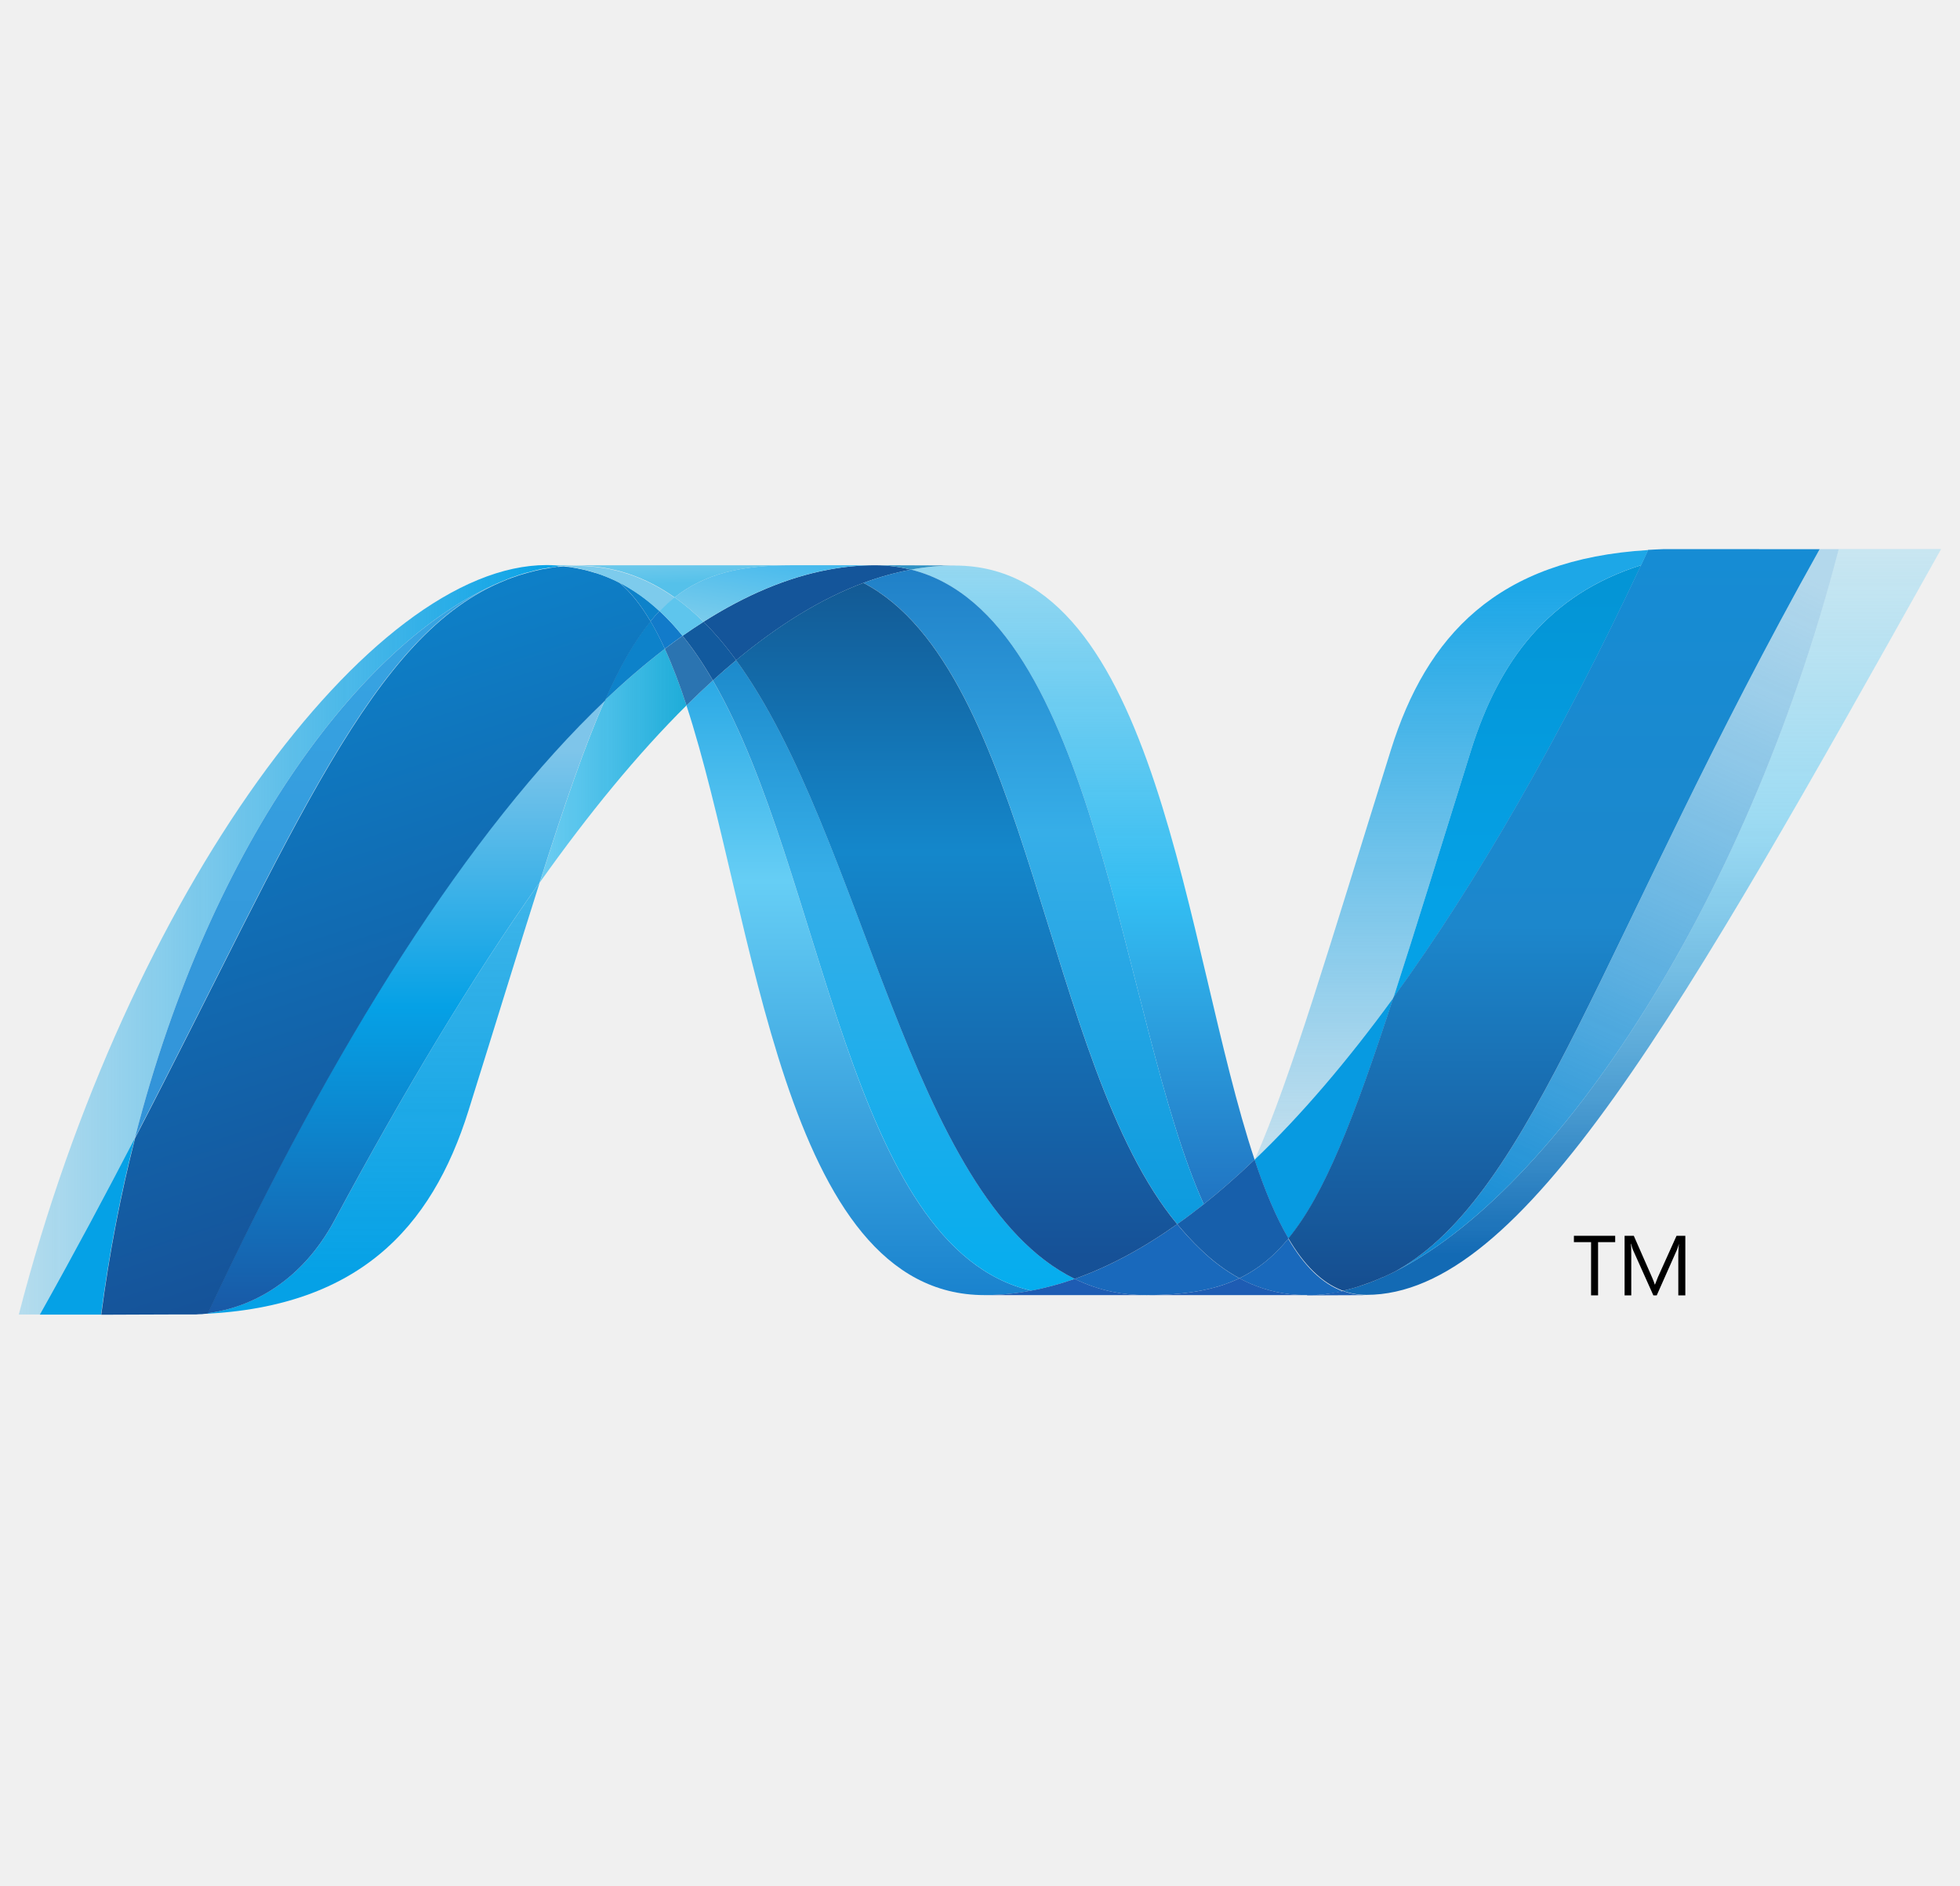
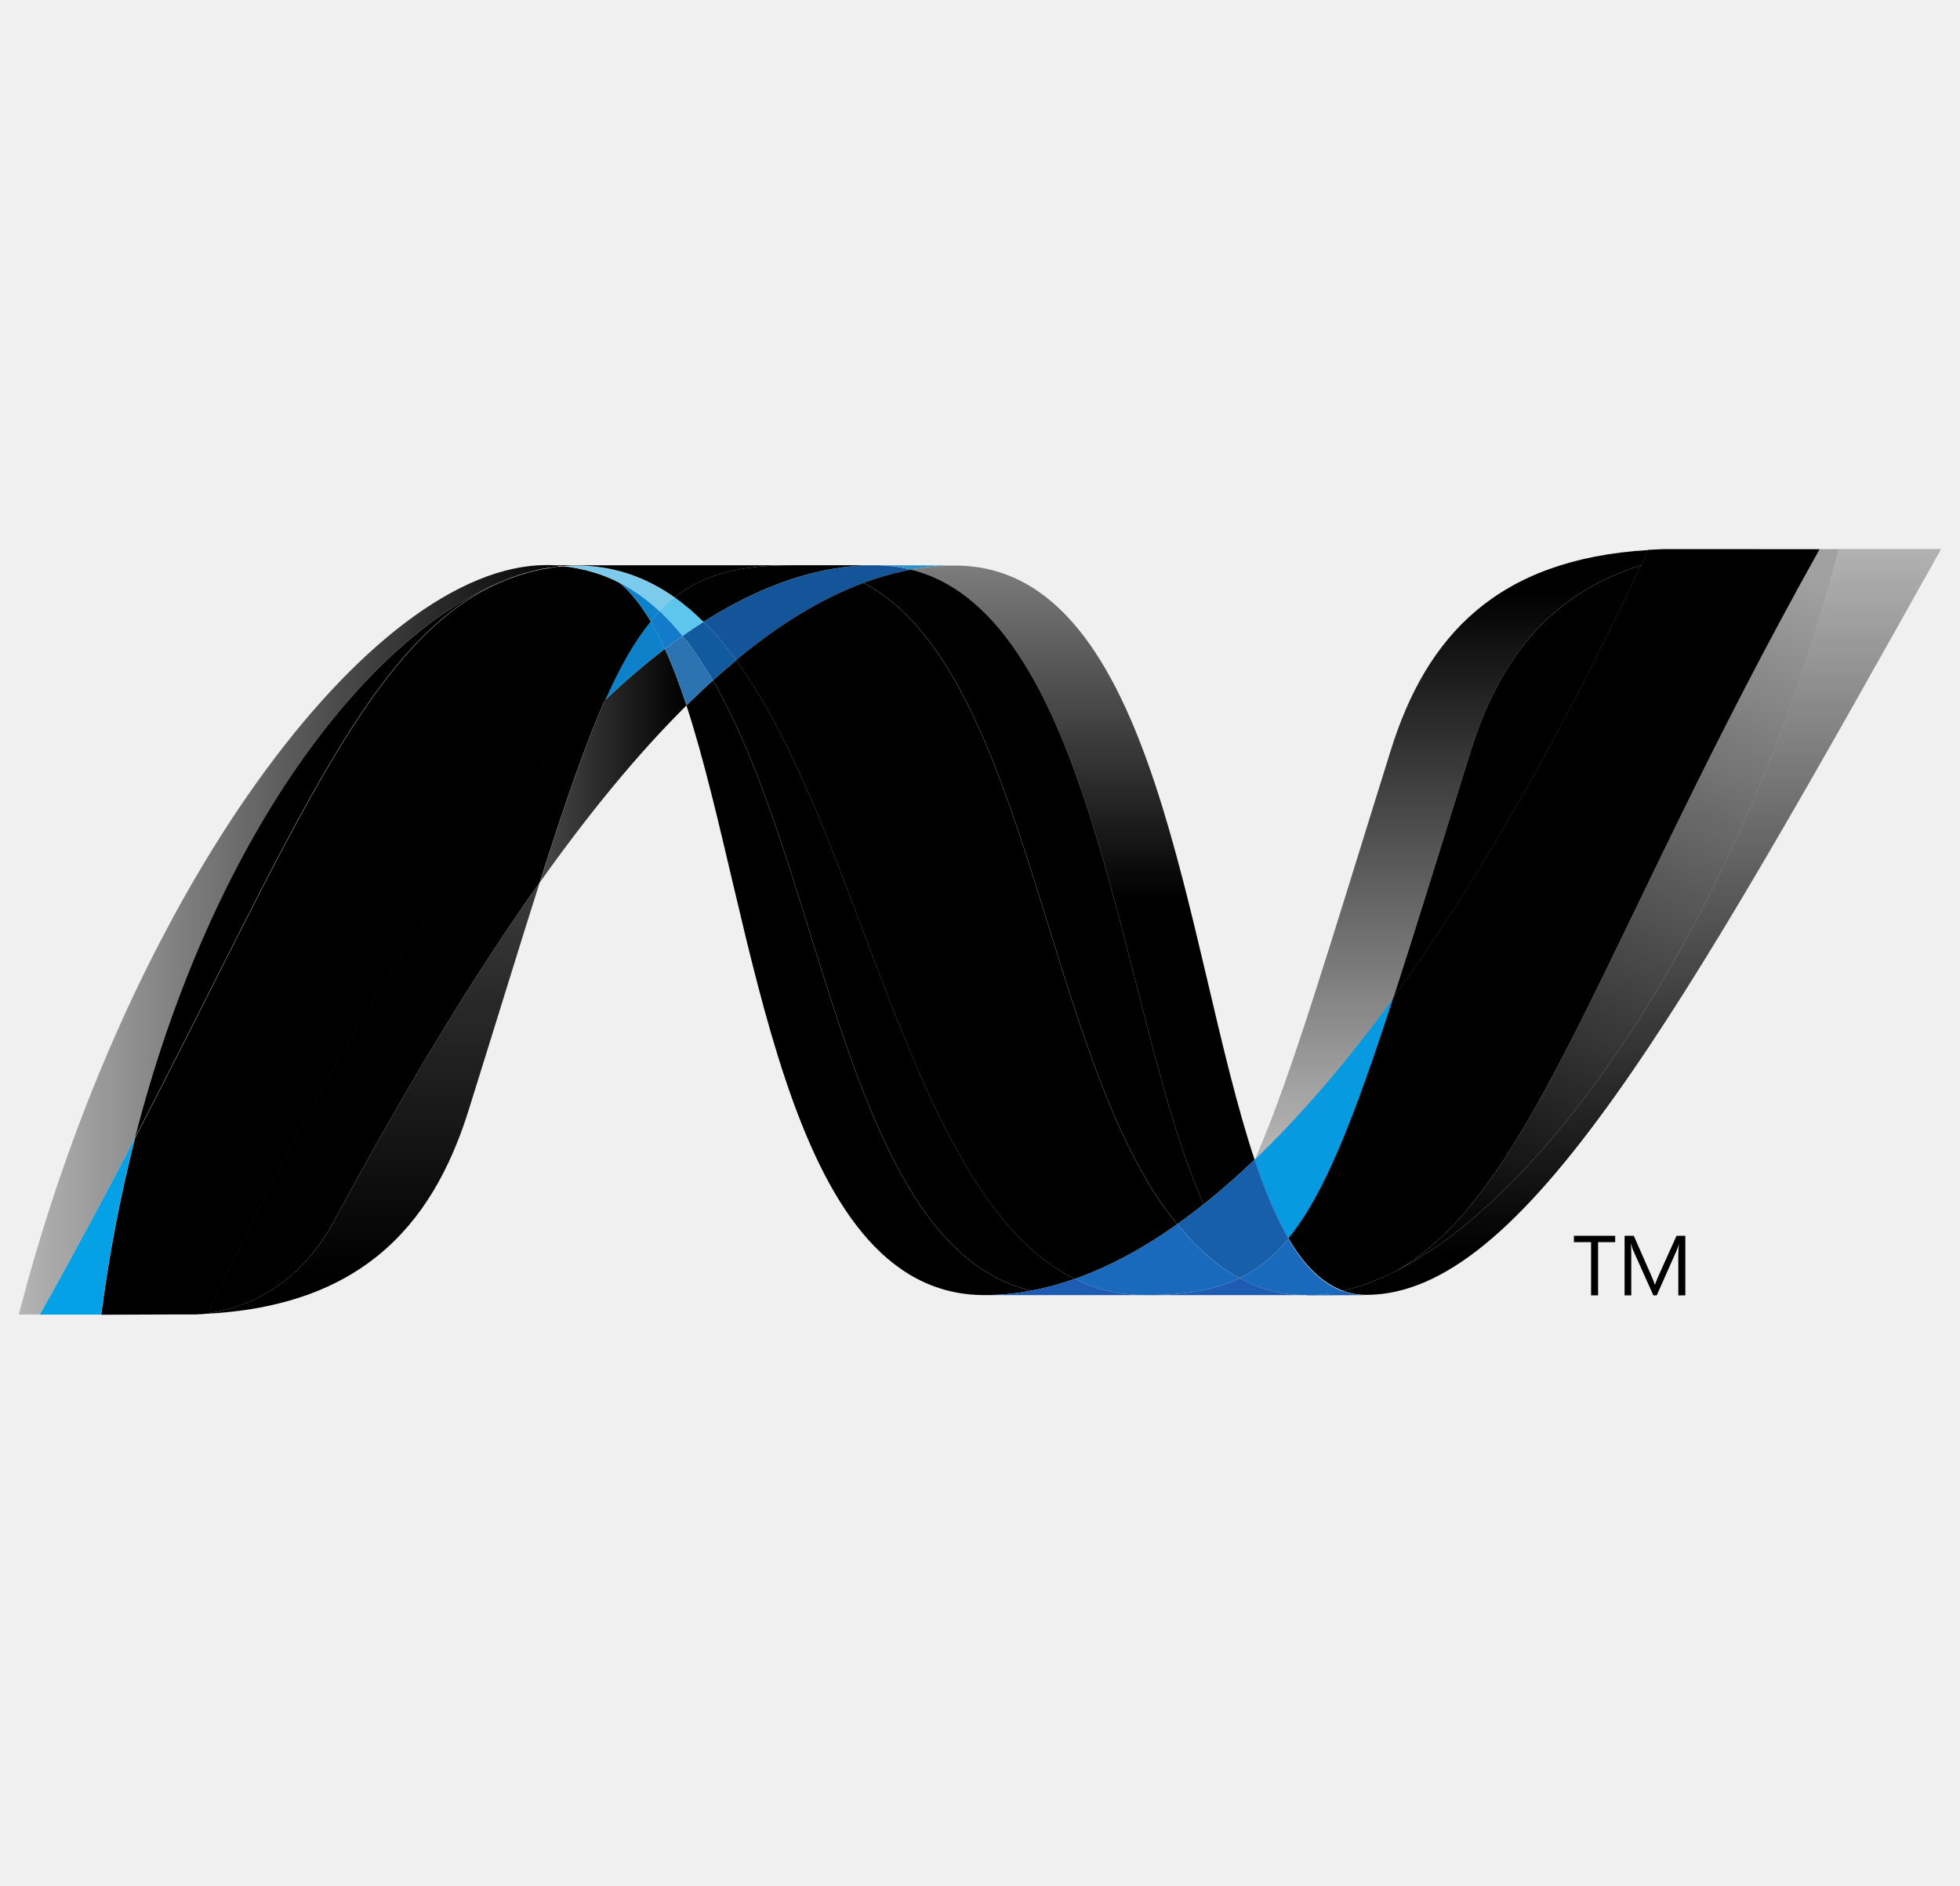
<svg xmlns="http://www.w3.org/2000/svg" width="79" height="76" viewBox="0 0 79 76" fill="none">
  <g clipPath="url(#clip0_1333_2948)">
    <path d="M27.668 28.437C30.46 36.976 31.518 52.209 39.684 52.209C40.306 52.209 40.934 52.149 41.564 52.029C34.141 50.298 33.262 35.231 28.732 27.428C28.377 27.75 28.024 28.087 27.668 28.437Z" fill="url(#paint0_linear_1333_2948)" />
    <path d="M28.734 27.428C33.264 35.23 34.144 50.298 41.566 52.029C42.15 51.922 42.734 51.76 43.32 51.555C36.657 48.291 34.815 33.659 29.672 26.615C29.36 26.875 29.047 27.146 28.734 27.428Z" fill="url(#paint1_linear_1333_2948)" />
    <path d="M35.26 22.787C34.639 22.787 34.01 22.848 33.378 22.968C31.726 23.279 30.048 23.991 28.355 25.067C28.818 25.523 29.258 26.046 29.671 26.615C31.392 25.187 33.102 24.132 34.805 23.497C35.444 23.261 36.081 23.082 36.72 22.965C36.259 22.848 35.773 22.787 35.26 22.787Z" fill="#14559A" />
    <path d="M48.519 48.545C49.201 48.003 49.883 47.404 50.568 46.749C47.73 38.25 46.715 22.799 38.492 22.799C37.904 22.799 37.311 22.854 36.719 22.963C44.209 24.826 45.168 41.122 48.519 48.545Z" fill="url(#paint2_linear_1333_2948)" />
    <path d="M36.718 22.963C36.257 22.846 35.771 22.785 35.258 22.785L38.491 22.797C37.903 22.797 37.31 22.852 36.718 22.963Z" fill="#3092C4" />
    <path d="M48.374 50.351C48.053 50.045 47.747 49.709 47.447 49.35C46.064 50.329 44.686 51.072 43.316 51.555C43.803 51.793 44.314 51.97 44.856 52.08C45.276 52.166 45.711 52.209 46.169 52.209C47.705 52.209 48.92 52.028 49.954 51.532C49.385 51.224 48.862 50.825 48.374 50.351Z" fill="#1969BC" />
    <path d="M34.805 23.497C41.514 27.006 42.097 42.896 47.45 49.348C47.809 49.095 48.164 48.827 48.519 48.544C45.168 41.122 44.21 24.825 36.721 22.963C36.082 23.082 35.444 23.26 34.805 23.497Z" fill="url(#paint3_linear_1333_2948)" />
    <path d="M29.668 26.614C34.812 33.658 36.653 48.29 43.316 51.554C44.685 51.071 46.064 50.328 47.447 49.349C42.094 42.897 41.511 27.007 34.802 23.498C33.098 24.131 31.389 25.186 29.668 26.614Z" fill="url(#paint4_linear_1333_2948)" />
    <path d="M24.379 28.231C23.573 30.054 22.75 32.45 21.754 35.578C23.734 32.788 25.708 30.384 27.67 28.437C27.4 27.605 27.109 26.839 26.797 26.156C25.994 26.771 25.186 27.462 24.379 28.231Z" fill="url(#paint5_linear_1333_2948)" />
    <path d="M27.511 25.631C27.274 25.8 27.036 25.974 26.797 26.157C27.11 26.84 27.399 27.606 27.669 28.437C28.025 28.088 28.379 27.75 28.733 27.428C28.353 26.775 27.95 26.172 27.511 25.631Z" fill="#2B74B1" />
    <path d="M28.357 25.066C28.075 25.245 27.795 25.433 27.512 25.63C27.95 26.17 28.354 26.773 28.735 27.428C29.048 27.145 29.361 26.872 29.672 26.614C29.259 26.045 28.819 25.523 28.357 25.066Z" fill="#125A9E" />
    <path d="M74.113 22.136C70.319 36.769 62.394 48.522 55.75 51.485H55.737C55.617 51.539 55.497 51.589 55.379 51.638C55.362 51.648 55.348 51.649 55.335 51.655C55.3 51.669 55.268 51.68 55.233 51.694C55.217 51.704 55.202 51.707 55.187 51.713C55.131 51.733 55.076 51.75 55.021 51.772C54.997 51.782 54.975 51.788 54.952 51.796C54.928 51.805 54.899 51.815 54.87 51.822C54.845 51.832 54.819 51.84 54.79 51.85C54.767 51.86 54.742 51.864 54.719 51.874C54.671 51.888 54.626 51.9 54.577 51.917C54.557 51.917 54.539 51.928 54.518 51.933C54.488 51.943 54.454 51.95 54.422 51.959C54.399 51.969 54.38 51.972 54.357 51.977C54.323 51.987 54.286 51.996 54.252 52.004C54.207 52.014 54.167 52.023 54.125 52.032C54.425 52.143 54.738 52.199 55.076 52.199C61.376 52.199 67.728 40.908 78.239 22.133H74.112L74.113 22.136Z" fill="url(#paint6_linear_1333_2948)" />
    <path d="M20.384 23.379C20.388 23.379 20.393 23.369 20.395 23.369C20.4 23.369 20.408 23.369 20.41 23.36H20.418C20.453 23.348 20.486 23.334 20.521 23.321C20.529 23.321 20.534 23.321 20.541 23.311C20.549 23.311 20.558 23.301 20.567 23.3C20.604 23.288 20.642 23.274 20.677 23.261H20.682C20.766 23.236 20.843 23.205 20.924 23.176C20.936 23.176 20.947 23.166 20.96 23.166C20.994 23.155 21.029 23.143 21.064 23.135C21.08 23.125 21.096 23.125 21.111 23.12C21.147 23.11 21.182 23.097 21.216 23.089C21.231 23.089 21.244 23.079 21.256 23.079C21.371 23.047 21.486 23.017 21.602 22.989C21.618 22.989 21.632 22.979 21.649 22.978C21.683 22.968 21.714 22.963 21.75 22.958C21.765 22.948 21.783 22.948 21.8 22.943C21.834 22.933 21.866 22.932 21.902 22.924H21.926C21.996 22.91 22.067 22.898 22.137 22.885H22.179C22.212 22.875 22.242 22.874 22.276 22.868C22.295 22.868 22.314 22.858 22.331 22.858C22.362 22.858 22.393 22.848 22.424 22.844C22.441 22.844 22.457 22.844 22.476 22.834C22.549 22.824 22.625 22.82 22.702 22.814C22.484 22.793 22.26 22.779 22.032 22.779C14.937 22.779 5.161 35.944 0.758 52.992H1.606C3.016 50.479 4.282 48.102 5.439 45.87C8.523 33.794 14.805 25.559 20.385 23.377" fill="url(#paint7_linear_1333_2948)" />
    <path d="M24.379 28.23C25.185 27.462 25.994 26.77 26.796 26.156C26.613 25.755 26.424 25.383 26.221 25.043C25.571 25.831 24.978 26.87 24.379 28.23Z" fill="#0D82CA" />
    <path d="M24.961 23.48C25.424 23.868 25.839 24.403 26.219 25.044C26.339 24.896 26.46 24.761 26.586 24.634C26.059 24.141 25.489 23.738 24.871 23.434C24.896 23.447 24.921 23.459 24.947 23.47C24.947 23.47 24.957 23.48 24.961 23.48Z" fill="#0D82CA" />
    <path d="M5.438 45.872C11.907 33.405 14.972 25.515 20.383 23.379C14.804 25.562 8.521 33.797 5.438 45.872Z" fill="url(#paint8_linear_1333_2948)" />
    <path d="M26.585 24.633C26.459 24.761 26.34 24.896 26.219 25.043C26.422 25.383 26.611 25.753 26.796 26.155C27.035 25.972 27.273 25.799 27.51 25.63C27.217 25.268 26.908 24.933 26.585 24.633Z" fill="#127BCA" />
    <path d="M8.378 52.939C8.338 52.948 8.298 52.948 8.261 52.953H8.238C8.205 52.953 8.17 52.962 8.139 52.962H8.122C8.041 52.972 7.962 52.972 7.884 52.979H7.859C14.408 52.795 17.401 49.517 18.886 44.762C20.015 41.157 20.942 38.12 21.754 35.572C19.012 39.433 16.257 44.034 13.487 49.189C12.151 51.674 10.12 52.712 8.378 52.934" fill="url(#paint9_linear_1333_2948)" />
    <path d="M8.375 52.937C10.117 52.715 12.148 51.678 13.484 49.192C16.254 44.038 19.01 39.436 21.75 35.575C22.747 32.446 23.569 30.052 24.377 28.229C18.915 33.427 13.433 42.071 8.375 52.934" fill="url(#paint10_linear_1333_2948)" />
    <path d="M5.438 45.873C4.281 48.105 3.015 50.482 1.605 52.995H4.074C4.4 50.5 4.864 48.12 5.438 45.874" fill="#05A1E6" />
    <path d="M22.476 22.842C22.456 22.842 22.442 22.852 22.424 22.852C22.394 22.861 22.363 22.861 22.332 22.865C22.313 22.865 22.296 22.865 22.277 22.875C22.243 22.884 22.212 22.885 22.18 22.892C22.165 22.892 22.15 22.892 22.137 22.901C22.066 22.913 21.997 22.926 21.927 22.938H21.903C21.867 22.948 21.835 22.953 21.801 22.958C21.784 22.968 21.766 22.968 21.75 22.972C21.716 22.982 21.683 22.986 21.65 22.992C21.633 23.002 21.619 23.002 21.603 23.003C21.487 23.031 21.372 23.061 21.256 23.093C21.244 23.093 21.232 23.102 21.217 23.105C21.182 23.114 21.148 23.125 21.112 23.135C21.097 23.145 21.079 23.145 21.064 23.149C21.03 23.159 20.995 23.169 20.961 23.18C20.948 23.18 20.936 23.19 20.924 23.19C20.844 23.22 20.765 23.25 20.683 23.275C20.648 23.286 20.611 23.3 20.574 23.313C20.559 23.323 20.545 23.325 20.527 23.332C20.492 23.343 20.458 23.357 20.425 23.369C20.413 23.379 20.401 23.38 20.392 23.386C14.981 25.521 11.916 33.411 5.446 45.878C4.872 48.124 4.407 50.504 4.082 52.999H4.428C5.404 52.999 5.679 52.99 6.802 52.99H6.859H7.026H7.084H7.1H7.157H7.19H7.212H7.257H7.397H7.536H7.653H7.684H7.89C7.967 52.98 8.047 52.98 8.128 52.974H8.143C8.177 52.974 8.21 52.964 8.243 52.964H8.266C8.302 52.964 8.344 52.954 8.383 52.95C13.441 42.087 18.924 33.443 24.385 28.244C24.986 26.883 25.578 25.844 26.226 25.058C25.847 24.417 25.432 23.881 24.968 23.493C24.968 23.493 24.956 23.493 24.955 23.483C24.929 23.472 24.904 23.459 24.878 23.446C24.852 23.432 24.829 23.421 24.802 23.407C24.778 23.397 24.751 23.384 24.727 23.371C24.695 23.361 24.668 23.347 24.64 23.334C24.616 23.324 24.595 23.314 24.571 23.304C24.523 23.285 24.474 23.265 24.428 23.244C24.407 23.235 24.387 23.23 24.367 23.222C24.333 23.209 24.294 23.194 24.26 23.179C24.242 23.169 24.222 23.167 24.202 23.16C24.151 23.143 24.101 23.125 24.054 23.109H24.042C23.984 23.09 23.928 23.076 23.87 23.06C23.856 23.05 23.845 23.05 23.831 23.048C23.78 23.034 23.735 23.02 23.686 23.007C23.674 23.007 23.663 22.997 23.653 22.997C23.536 22.966 23.415 22.942 23.293 22.919C23.28 22.919 23.268 22.909 23.256 22.909C23.203 22.899 23.152 22.89 23.1 22.884C23.087 22.874 23.08 22.874 23.069 22.874C23.006 22.864 22.945 22.857 22.884 22.85H22.852C22.802 22.84 22.756 22.839 22.71 22.834C22.631 22.844 22.556 22.848 22.483 22.855" fill="url(#paint11_linear_1333_2948)" />
    <path d="M59.294 30.238C58.049 34.225 57.041 37.515 56.164 40.221C59.58 35.521 62.944 29.608 66.148 22.785C62.411 23.959 60.417 26.645 59.294 30.238Z" fill="url(#paint12_linear_1333_2948)" />
    <path d="M56.271 51.236C56.096 51.325 55.922 51.409 55.75 51.485C62.394 48.522 70.319 36.769 74.113 22.137H73.344C64.627 37.709 61.823 48.133 56.271 51.236Z" fill="url(#paint13_linear_1333_2948)" />
    <path d="M51.934 49.928C53.38 48.163 54.557 45.164 56.165 40.221C54.311 42.768 52.444 44.957 50.576 46.743C50.576 46.752 50.576 46.752 50.566 46.759C50.974 47.98 51.421 49.058 51.931 49.927" fill="#079AE1" />
    <path d="M51.932 49.928C51.44 50.528 50.919 50.986 50.339 51.325C50.212 51.398 50.084 51.468 49.953 51.532C50.565 51.862 51.233 52.082 51.98 52.171C52.09 52.181 52.198 52.192 52.312 52.2H52.332C52.383 52.2 52.437 52.2 52.491 52.209H52.513H52.677H52.852H52.907H53.032C53.052 52.209 53.073 52.209 53.093 52.2C53.131 52.2 53.172 52.2 53.212 52.19H53.226H53.271C53.312 52.19 53.357 52.18 53.401 52.176H53.411C53.424 52.176 53.438 52.166 53.45 52.166C53.496 52.156 53.544 52.152 53.589 52.145H53.63C53.681 52.135 53.733 52.129 53.785 52.119H53.795H53.81C53.915 52.099 54.017 52.079 54.12 52.053C53.263 51.739 52.545 50.999 51.928 49.945" fill="#1969BC" />
    <path d="M39.684 52.209C40.306 52.209 40.934 52.148 41.564 52.027C42.147 51.921 42.731 51.759 43.317 51.555C43.804 51.793 44.315 51.97 44.856 52.079C45.276 52.165 45.712 52.209 46.169 52.209H39.684Z" fill="#1E5CB3" />
    <path d="M46.172 52.209C47.708 52.209 48.924 52.027 49.957 51.531C50.569 51.861 51.236 52.082 51.984 52.171C52.094 52.181 52.202 52.192 52.316 52.2H52.336C52.386 52.2 52.44 52.2 52.495 52.209H52.518H52.681H46.168L46.172 52.209Z" fill="#1E5CB3" />
    <path d="M52.684 52.208H52.861H52.915H53.039C53.06 52.208 53.08 52.208 53.1 52.198C53.139 52.198 53.179 52.198 53.221 52.188H53.234H53.279C53.32 52.188 53.365 52.178 53.408 52.174H53.419C53.432 52.174 53.445 52.164 53.458 52.164C53.504 52.155 53.551 52.151 53.596 52.144C53.611 52.144 53.623 52.144 53.639 52.134C53.69 52.124 53.742 52.119 53.795 52.109H53.804H53.819C53.924 52.089 54.026 52.069 54.13 52.043C54.43 52.154 54.743 52.21 55.08 52.21L52.685 52.22L52.684 52.208Z" fill="#1D60B5" />
    <path d="M50.568 46.758V46.748C49.884 47.402 49.201 48.002 48.52 48.544C48.163 48.827 47.808 49.094 47.449 49.347C47.749 49.706 48.055 50.043 48.376 50.349C48.865 50.823 49.387 51.221 49.956 51.529C50.086 51.465 50.215 51.396 50.341 51.322C50.922 50.983 51.443 50.526 51.935 49.925C51.425 49.056 50.978 47.978 50.571 46.757" fill="#175FAB" />
    <path d="M70.912 22.137H67.679H67.358H67.054H67.042C66.833 22.147 66.63 22.154 66.429 22.167C66.334 22.37 66.237 22.573 66.144 22.777C62.94 29.601 59.576 35.513 56.16 40.213C54.554 45.157 53.375 48.156 51.93 49.92C52.548 50.974 53.267 51.716 54.122 52.03C54.147 52.02 54.166 52.02 54.189 52.015H54.203C54.218 52.015 54.234 52.005 54.25 52.005C54.285 51.995 54.322 51.989 54.357 51.978C54.38 51.968 54.398 51.967 54.421 51.96C54.453 51.95 54.487 51.943 54.517 51.935C54.537 51.925 54.557 51.922 54.577 51.918C54.626 51.902 54.671 51.89 54.719 51.875C54.741 51.865 54.765 51.857 54.79 51.851C54.817 51.841 54.844 51.834 54.869 51.822C54.898 51.812 54.927 51.807 54.952 51.796C54.974 51.786 54.998 51.78 55.019 51.771C55.075 51.751 55.13 51.734 55.186 51.712C55.201 51.712 55.216 51.699 55.232 51.696C55.266 51.681 55.3 51.671 55.334 51.656C55.347 51.646 55.362 51.645 55.378 51.64C55.495 51.591 55.616 51.541 55.737 51.486H55.749C55.921 51.411 56.096 51.326 56.269 51.237C61.822 48.135 64.626 37.71 73.344 22.138H70.909L70.912 22.137Z" fill="url(#paint14_linear_1333_2948)" />
    <path d="M22.703 22.82C22.717 22.82 22.729 22.82 22.743 22.83C22.776 22.83 22.81 22.83 22.844 22.841H22.878C22.939 22.851 23 22.856 23.062 22.865C23.073 22.865 23.083 22.865 23.093 22.875C23.144 22.885 23.197 22.893 23.249 22.901C23.26 22.901 23.275 22.911 23.288 22.911C23.407 22.935 23.529 22.959 23.646 22.99C23.657 22.99 23.669 23 23.679 23C23.729 23.012 23.773 23.027 23.823 23.041C23.838 23.041 23.849 23.051 23.863 23.053C23.922 23.068 23.977 23.083 24.034 23.102C24.036 23.102 24.04 23.102 24.047 23.112C24.095 23.127 24.145 23.146 24.196 23.163C24.216 23.173 24.235 23.177 24.253 23.182C24.288 23.197 24.327 23.212 24.36 23.226C24.381 23.226 24.4 23.239 24.422 23.247C24.468 23.268 24.516 23.287 24.564 23.306C24.588 23.316 24.61 23.327 24.633 23.336C24.661 23.35 24.689 23.363 24.719 23.373C24.744 23.385 24.772 23.398 24.795 23.409C24.821 23.423 24.846 23.434 24.871 23.448C25.489 23.752 26.059 24.157 26.586 24.648C26.78 24.444 26.983 24.26 27.194 24.096C26.041 23.279 24.735 22.812 23.229 22.812C23.055 22.812 22.88 22.822 22.703 22.835" fill="#7DCBEC" />
    <path d="M26.586 24.634C26.909 24.934 27.218 25.27 27.511 25.631C27.793 25.434 28.074 25.245 28.355 25.068C27.986 24.699 27.598 24.367 27.193 24.082C26.982 24.245 26.78 24.43 26.586 24.634Z" fill="#5EC5ED" />
    <path d="M22.702 22.821C22.878 22.806 23.053 22.799 23.227 22.799C24.734 22.799 26.04 23.266 27.192 24.082C28.409 23.122 29.879 22.787 31.921 22.787H22.031C22.259 22.787 22.482 22.801 22.702 22.821Z" fill="url(#paint15_linear_1333_2948)" />
    <path d="M31.92 22.786C29.878 22.786 28.407 23.121 27.191 24.081C27.595 24.366 27.984 24.698 28.353 25.066C30.046 23.99 31.723 23.277 33.377 22.965C34.007 22.847 34.637 22.786 35.257 22.786H31.92Z" fill="url(#paint16_linear_1333_2948)" />
    <path d="M56.165 40.223C57.044 37.514 58.049 34.226 59.297 30.237C60.421 26.643 62.411 23.957 66.148 22.785C66.246 22.584 66.34 22.377 66.436 22.174C60.343 22.539 57.496 25.638 56.063 30.227C53.557 38.239 52.04 43.433 50.578 46.742C52.445 44.958 54.311 42.767 56.165 40.223Z" fill="url(#paint17_linear_1333_2948)" />
    <path d="M65.102 50.074H64.412V52.219H64.13V50.074H63.438V49.818H65.102V50.074Z" fill="black" />
    <path d="M67.927 52.219H67.646V50.607C67.646 50.48 67.656 50.324 67.669 50.141C67.64 50.251 67.617 50.327 67.595 50.375L66.777 52.219H66.64L65.82 50.389C65.796 50.338 65.772 50.256 65.746 50.141H65.737C65.746 50.238 65.75 50.394 65.75 50.611V52.219H65.481V49.818H65.852L66.588 51.494C66.644 51.62 66.679 51.717 66.697 51.782H66.707C66.756 51.65 66.796 51.552 66.823 51.487L67.575 49.818H67.929V52.219H67.927Z" fill="black" />
  </g>
  <defs>
    <linearGradient id="paint0_linear_1333_2948" x1="34.616" y1="22.591" x2="34.616" y2="59.551" gradientUnits="userSpaceOnUse">
-       <stop stop-color="#0994DC" />
-       <stop offset="0.35" stop-color="#66CEF5" />
-       <stop offset="0.846" stop-color="#127BCA" />
-       <stop offset="1" stop-color="#127BCA" />
+       <stop stopColor="#0994DC" />
+       <stop offset="0.35" stopColor="#66CEF5" />
+       <stop offset="0.846" stopColor="#127BCA" />
+       <stop offset="1" stopColor="#127BCA" />
    </linearGradient>
    <linearGradient id="paint1_linear_1333_2948" x1="36.027" y1="21.655" x2="36.027" y2="59.557" gradientUnits="userSpaceOnUse">
-       <stop stop-color="#0E76BC" />
-       <stop offset="0.36" stop-color="#36AEE8" />
-       <stop offset="0.846" stop-color="#00ADEF" />
-       <stop offset="1" stop-color="#00ADEF" />
+       <stop stopColor="#0E76BC" />
+       <stop offset="0.36" stopColor="#36AEE8" />
+       <stop offset="0.846" stopColor="#00ADEF" />
+       <stop offset="1" stopColor="#00ADEF" />
    </linearGradient>
    <linearGradient id="paint2_linear_1333_2948" x1="43.643" y1="51.357" x2="43.643" y2="21.199" gradientUnits="userSpaceOnUse">
-       <stop stop-color="#1C63B7" />
-       <stop offset="0.5" stop-color="#33BDF2" />
-       <stop offset="1" stop-color="#33BDF2" stop-opacity="0.42" />
+       <stop stopColor="#1C63B7" />
+       <stop offset="0.5" stopColor="#33BDF2" />
+       <stop offset="1" stopColor="#33BDF2" stop-opacity="0.42" />
    </linearGradient>
    <linearGradient id="paint3_linear_1333_2948" x1="41.662" y1="17.814" x2="41.662" y2="57.166" gradientUnits="userSpaceOnUse">
-       <stop stop-color="#166AB8" />
-       <stop offset="0.4" stop-color="#36AEE8" />
-       <stop offset="0.846" stop-color="#0798DD" />
-       <stop offset="1" stop-color="#0798DD" />
+       <stop stopColor="#166AB8" />
+       <stop offset="0.4" stopColor="#36AEE8" />
+       <stop offset="0.846" stopColor="#0798DD" />
+       <stop offset="1" stopColor="#0798DD" />
    </linearGradient>
    <linearGradient id="paint4_linear_1333_2948" x1="38.557" y1="18.021" x2="38.557" y2="59.867" gradientUnits="userSpaceOnUse">
-       <stop stop-color="#124379" />
-       <stop offset="0.39" stop-color="#1487CB" />
-       <stop offset="0.78" stop-color="#165197" />
-       <stop offset="1" stop-color="#165197" />
+       <stop stopColor="#124379" />
+       <stop offset="0.39" stopColor="#1487CB" />
+       <stop offset="0.78" stopColor="#165197" />
+       <stop offset="1" stopColor="#165197" />
    </linearGradient>
    <linearGradient id="paint5_linear_1333_2948" x1="21.754" y1="30.867" x2="27.67" y2="30.867" gradientUnits="userSpaceOnUse">
-       <stop stop-color="#33BDF2" stop-opacity="0.698" />
-       <stop offset="1" stop-color="#1DACD8" />
+       <stop stopColor="#33BDF2" stop-opacity="0.698" />
+       <stop offset="1" stopColor="#1DACD8" />
    </linearGradient>
    <linearGradient id="paint6_linear_1333_2948" x1="66.184" y1="50.601" x2="66.184" y2="21.223" gradientUnits="userSpaceOnUse">
-       <stop stop-color="#136AB4" />
-       <stop offset="0.6" stop-color="#59CAF5" stop-opacity="0.549" />
-       <stop offset="1" stop-color="#59CAF5" stop-opacity="0.235" />
+       <stop stopColor="#136AB4" />
+       <stop offset="0.6" stopColor="#59CAF5" stop-opacity="0.549" />
+       <stop offset="1" stopColor="#59CAF5" stop-opacity="0.235" />
    </linearGradient>
    <linearGradient id="paint7_linear_1333_2948" x1="0.758" y1="37.886" x2="22.702" y2="37.886" gradientUnits="userSpaceOnUse">
-       <stop stop-color="#05A1E6" stop-opacity="0.247" />
-       <stop offset="1" stop-color="#05A1E6" />
+       <stop stopColor="#05A1E6" stop-opacity="0.247" />
+       <stop offset="1" stopColor="#05A1E6" />
    </linearGradient>
    <linearGradient id="paint8_linear_1333_2948" x1="12.91" y1="51.34" x2="12.91" y2="21.26" gradientUnits="userSpaceOnUse">
-       <stop stop-color="#318ED5" />
-       <stop offset="1" stop-color="#38A7E4" />
+       <stop stopColor="#318ED5" />
+       <stop offset="1" stopColor="#38A7E4" />
    </linearGradient>
    <linearGradient id="paint9_linear_1333_2948" x1="14.807" y1="51.447" x2="14.807" y2="22.207" gradientUnits="userSpaceOnUse">
-       <stop stop-color="#05A1E6" />
-       <stop offset="1" stop-color="#05A1E6" stop-opacity="0.549" />
+       <stop stopColor="#05A1E6" />
+       <stop offset="1" stopColor="#05A1E6" stop-opacity="0.549" />
    </linearGradient>
    <linearGradient id="paint10_linear_1333_2948" x1="16.376" y1="52.939" x2="16.376" y2="28.231" gradientUnits="userSpaceOnUse">
-       <stop stop-color="#1959A6" />
-       <stop offset="0.5" stop-color="#05A1E6" />
-       <stop offset="0.918" stop-color="#7EC5EA" />
-       <stop offset="1" stop-color="#7EC5EA" />
+       <stop stopColor="#1959A6" />
+       <stop offset="0.5" stopColor="#05A1E6" />
+       <stop offset="0.918" stopColor="#7EC5EA" />
+       <stop offset="1" stopColor="#7EC5EA" />
    </linearGradient>
    <linearGradient id="paint11_linear_1333_2948" x1="17.325" y1="51.361" x2="8.949" y2="25.765" gradientUnits="userSpaceOnUse">
-       <stop stop-color="#165096" />
-       <stop offset="1" stop-color="#0D82CA" />
+       <stop stopColor="#165096" />
+       <stop offset="1" stopColor="#0D82CA" />
    </linearGradient>
    <linearGradient id="paint12_linear_1333_2948" x1="61.155" y1="36.211" x2="61.155" y2="22.21" gradientUnits="userSpaceOnUse">
-       <stop stop-color="#05A1E6" />
-       <stop offset="0.874" stop-color="#0495D6" />
-       <stop offset="1" stop-color="#0495D6" />
+       <stop stopColor="#05A1E6" />
+       <stop offset="0.874" stopColor="#0495D6" />
+       <stop offset="1" stopColor="#0495D6" />
    </linearGradient>
    <linearGradient id="paint13_linear_1333_2948" x1="67.734" y1="20.915" x2="54.686" y2="49.887" gradientUnits="userSpaceOnUse">
-       <stop stop-color="#38A7E4" stop-opacity="0.329" />
-       <stop offset="0.962" stop-color="#0E88D3" />
-       <stop offset="1" stop-color="#0E88D3" />
+       <stop stopColor="#38A7E4" stop-opacity="0.329" />
+       <stop offset="0.962" stopColor="#0E88D3" />
+       <stop offset="1" stopColor="#0E88D3" />
    </linearGradient>
    <linearGradient id="paint14_linear_1333_2948" x1="62.64" y1="22.048" x2="62.64" y2="52.592" gradientUnits="userSpaceOnUse">
-       <stop stop-color="#168CD4" />
-       <stop offset="0.5" stop-color="#1C87CC" />
-       <stop offset="1" stop-color="#154B8D" />
+       <stop stopColor="#168CD4" />
+       <stop offset="0.5" stopColor="#1C87CC" />
+       <stop offset="1" stopColor="#154B8D" />
    </linearGradient>
    <linearGradient id="paint15_linear_1333_2948" x1="23.68" y1="21.42" x2="23.813" y2="24.624" gradientUnits="userSpaceOnUse">
-       <stop stop-color="#97D6EE" />
-       <stop offset="0.703" stop-color="#55C1EA" />
-       <stop offset="1" stop-color="#55C1EA" />
+       <stop stopColor="#97D6EE" />
+       <stop offset="0.703" stopColor="#55C1EA" />
+       <stop offset="1" stopColor="#55C1EA" />
    </linearGradient>
    <linearGradient id="paint16_linear_1333_2948" x1="27.747" y1="24.923" x2="28.345" y2="21.529" gradientUnits="userSpaceOnUse">
-       <stop stop-color="#7ACCEC" />
-       <stop offset="1" stop-color="#3FB7ED" />
+       <stop stopColor="#7ACCEC" />
+       <stop offset="1" stopColor="#3FB7ED" />
    </linearGradient>
    <linearGradient id="paint17_linear_1333_2948" x1="58.506" y1="23.737" x2="58.506" y2="53.612" gradientUnits="userSpaceOnUse">
-       <stop stop-color="#1DA7E7" />
-       <stop offset="1" stop-color="#37ABE7" stop-opacity="0" />
+       <stop stopColor="#1DA7E7" />
+       <stop offset="1" stopColor="#37ABE7" stop-opacity="0" />
    </linearGradient>
    <clipPath id="clip0_1333_2948">
      <rect width="78" height="75" fill="white" transform="translate(0.457031 0.5)" />
    </clipPath>
  </defs>
</svg>
